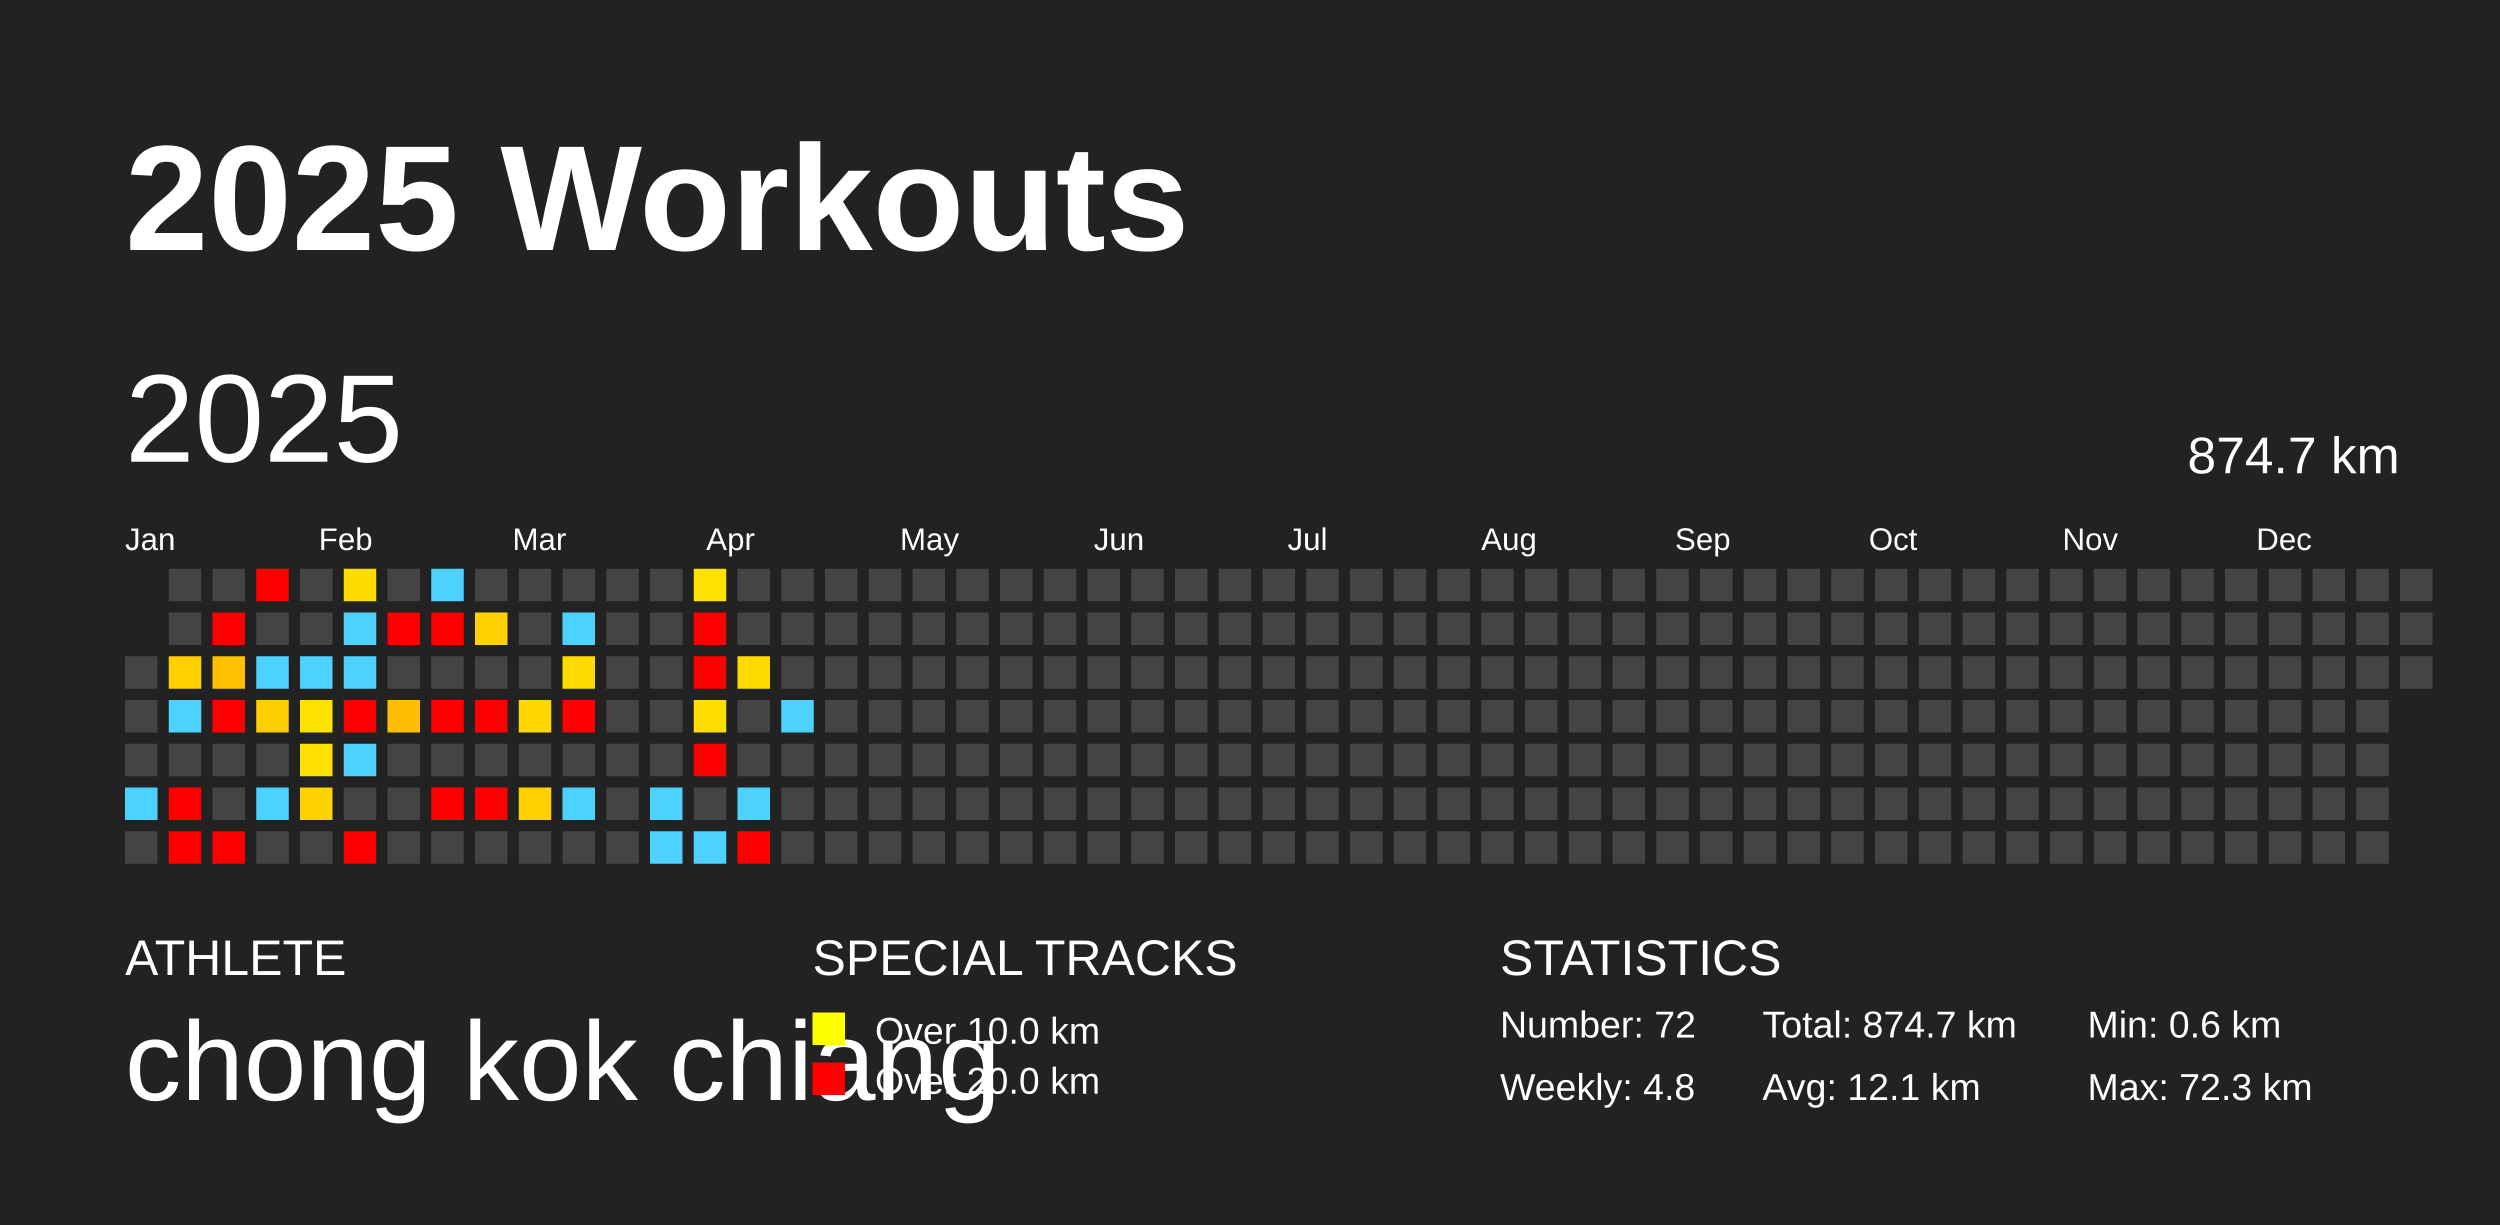
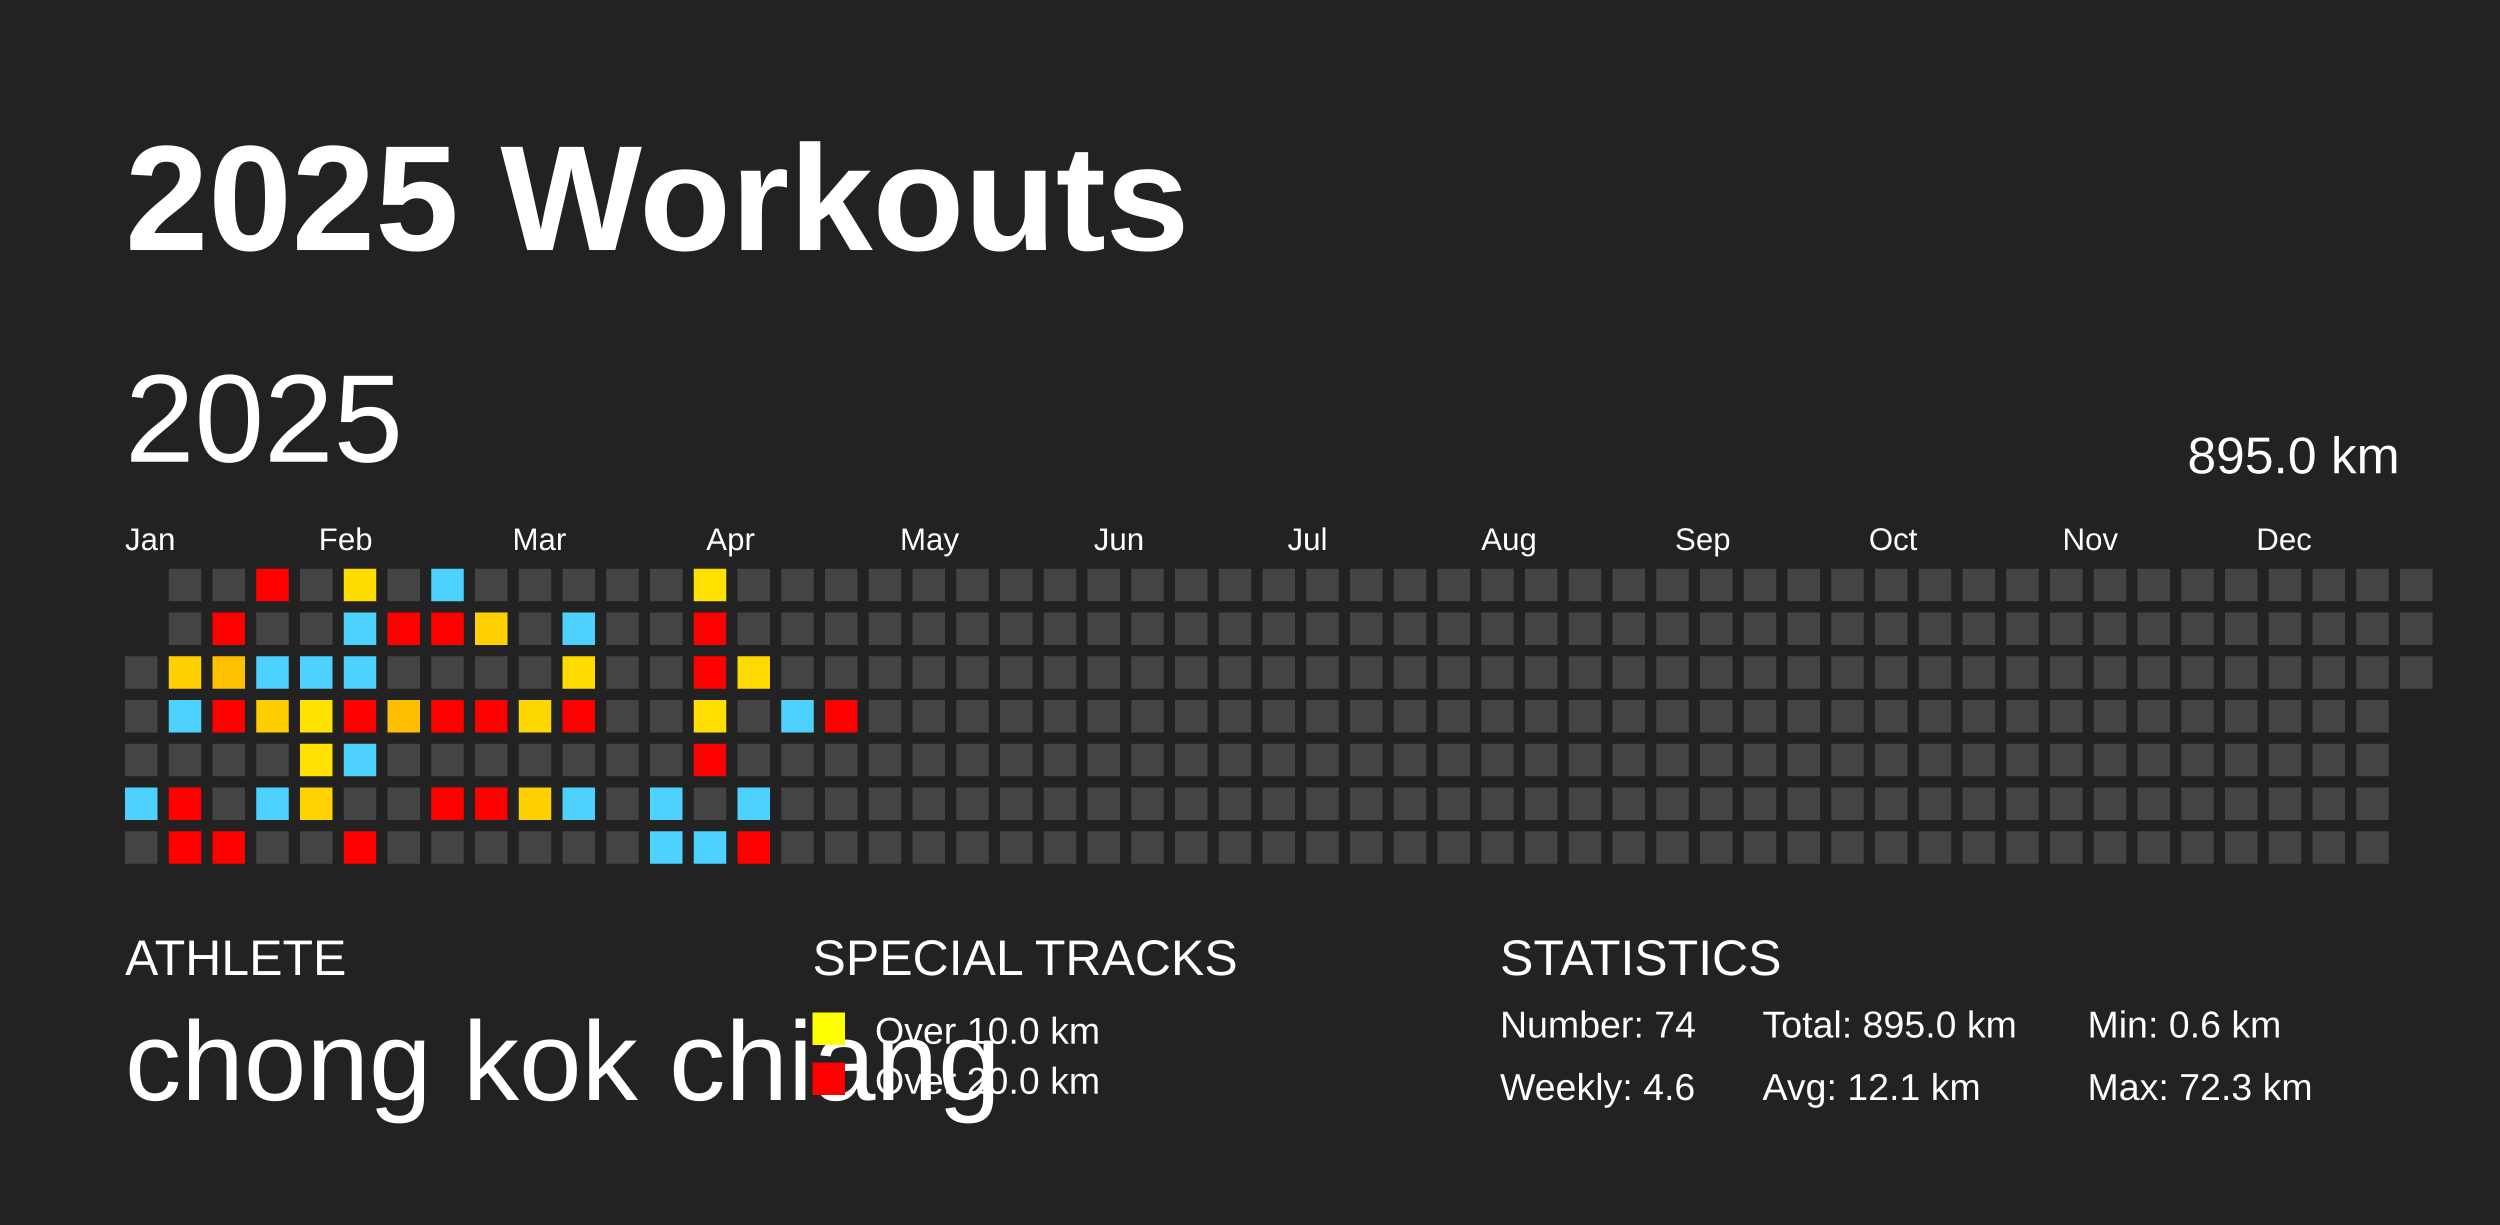
<svg xmlns="http://www.w3.org/2000/svg" baseProfile="full" height="98mm" version="1.1" viewBox="0,0,200,98" width="200mm">
  <defs />
  <rect fill="#222222" height="98" width="200" x="0" y="0" />
  <text fill="#FFFFFF" style="font-size:12px; font-family:Arial; font-weight:bold;" x="10" y="20">2025 Workouts</text>
  <text fill="#FFFFFF" style="font-size:4px; font-family:Arial" x="10" y="78">ATHLETE</text>
  <text fill="#FFFFFF" style="font-size:9px; font-family:Arial" x="10" y="88">chong kok chiang</text>
  <text fill="#FFFFFF" style="font-size:4px; font-family:Arial" x="65" y="78">SPECIAL TRACKS</text>
  <rect fill="yellow" height="2.6" width="2.6" x="65" y="81" />
  <text fill="#FFFFFF" style="font-size:3px; font-family:Arial" x="70" y="83.5">Over 10.0 km</text>
  <rect fill="red" height="2.6" width="2.6" x="65" y="85" />
  <text fill="#FFFFFF" style="font-size:3px; font-family:Arial" x="70" y="87.5">Over 20.0 km</text>
  <text fill="#FFFFFF" style="font-size:4px; font-family:Arial" x="120" y="78">STATISTICS</text>
-   <text fill="#FFFFFF" style="font-size:3px; font-family:Arial" x="120" y="83">Number: 72</text>
-   <text fill="#FFFFFF" style="font-size:3px; font-family:Arial" x="120" y="88">Weekly: 4.8</text>
-   <text fill="#FFFFFF" style="font-size:3px; font-family:Arial" x="141" y="83">Total: 874.7 km</text>
+   <text fill="#FFFFFF" style="font-size:3px; font-family:Arial" x="120" y="83">Number: 74</text>
+   <text fill="#FFFFFF" style="font-size:3px; font-family:Arial" x="120" y="88">Weekly: 4.6</text>
+   <text fill="#FFFFFF" style="font-size:3px; font-family:Arial" x="141" y="83">Total: 895.0 km</text>
  <text fill="#FFFFFF" style="font-size:3px; font-family:Arial" x="141" y="88">Avg: 12.1 km</text>
  <text fill="#FFFFFF" style="font-size:3px; font-family:Arial" x="167" y="83">Min: 0.6 km</text>
  <text fill="#FFFFFF" style="font-size:3px; font-family:Arial" x="167" y="88">Max: 72.3 km</text>
  <text dominant-baseline="hanging" fill="#FFFFFF" style="font-size:10.0px; font-family:Arial;" x="10" y="30">2025</text>
-   <text dominant-baseline="hanging" fill="#FFFFFF" style="font-size:4.125px; font-family:Arial;" x="175" y="35">874.7 km</text>
+   <text dominant-baseline="hanging" fill="#FFFFFF" style="font-size:4.125px; font-family:Arial;" x="175" y="35">895.0 km</text>
  <text fill="#FFFFFF" style="font-size:2.5px; font-family:Arial" x="10.0" y="44">Jan</text>
  <text fill="#FFFFFF" style="font-size:2.5px; font-family:Arial" x="25.5" y="44">Feb</text>
  <text fill="#FFFFFF" style="font-size:2.5px; font-family:Arial" x="41.0" y="44">Mar</text>
  <text fill="#FFFFFF" style="font-size:2.5px; font-family:Arial" x="56.5" y="44">Apr</text>
  <text fill="#FFFFFF" style="font-size:2.5px; font-family:Arial" x="72.0" y="44">May</text>
  <text fill="#FFFFFF" style="font-size:2.5px; font-family:Arial" x="87.5" y="44">Jun</text>
  <text fill="#FFFFFF" style="font-size:2.5px; font-family:Arial" x="103.0" y="44">Jul</text>
  <text fill="#FFFFFF" style="font-size:2.5px; font-family:Arial" x="118.5" y="44">Aug</text>
  <text fill="#FFFFFF" style="font-size:2.5px; font-family:Arial" x="134.0" y="44">Sep</text>
  <text fill="#FFFFFF" style="font-size:2.5px; font-family:Arial" x="149.5" y="44">Oct</text>
  <text fill="#FFFFFF" style="font-size:2.5px; font-family:Arial" x="165.0" y="44">Nov</text>
  <text fill="#FFFFFF" style="font-size:2.5px; font-family:Arial" x="180.5" y="44">Dec</text>
  <rect fill="#444444" height="2.6" width="2.6" x="10.0" y="52.5" />
  <rect fill="#444444" height="2.6" width="2.6" x="10.0" y="56.0" />
  <rect fill="#444444" height="2.6" width="2.6" x="10.0" y="59.5" />
  <rect fill="#4dd2ff" height="2.6" width="2.6" x="10.0" y="63.0" />
  <rect fill="#444444" height="2.6" width="2.6" x="10.0" y="66.5" />
  <rect fill="#444444" height="2.6" width="2.6" x="13.5" y="45.5" />
  <rect fill="#444444" height="2.6" width="2.6" x="13.5" y="49.0" />
  <rect fill="#ffcf00" height="2.6" width="2.6" x="13.5" y="52.5" />
  <rect fill="#4dd2ff" height="2.6" width="2.6" x="13.5" y="56.0" />
  <rect fill="#444444" height="2.6" width="2.6" x="13.5" y="59.5" />
  <rect fill="red" height="2.6" width="2.6" x="13.5" y="63.0" />
  <rect fill="red" height="2.6" width="2.6" x="13.5" y="66.5" />
  <rect fill="#444444" height="2.6" width="2.6" x="17.0" y="45.5" />
  <rect fill="red" height="2.6" width="2.6" x="17.0" y="49.0" />
  <rect fill="#ffc000" height="2.6" width="2.6" x="17.0" y="52.5" />
  <rect fill="red" height="2.6" width="2.6" x="17.0" y="56.0" />
  <rect fill="#444444" height="2.6" width="2.6" x="17.0" y="59.5" />
  <rect fill="#444444" height="2.6" width="2.6" x="17.0" y="63.0" />
  <rect fill="red" height="2.6" width="2.6" x="17.0" y="66.5" />
  <rect fill="red" height="2.6" width="2.6" x="20.5" y="45.5" />
  <rect fill="#444444" height="2.6" width="2.6" x="20.5" y="49.0" />
  <rect fill="#4dd2ff" height="2.6" width="2.6" x="20.5" y="52.5" />
  <rect fill="#ffce00" height="2.6" width="2.6" x="20.5" y="56.0" />
  <rect fill="#444444" height="2.6" width="2.6" x="20.5" y="59.5" />
  <rect fill="#4dd2ff" height="2.6" width="2.6" x="20.5" y="63.0" />
  <rect fill="#444444" height="2.6" width="2.6" x="20.5" y="66.5" />
  <rect fill="#444444" height="2.6" width="2.6" x="24.0" y="45.5" />
  <rect fill="#444444" height="2.6" width="2.6" x="24.0" y="49.0" />
  <rect fill="#4dd2ff" height="2.6" width="2.6" x="24.0" y="52.5" />
  <rect fill="#ffe100" height="2.6" width="2.6" x="24.0" y="56.0" />
  <rect fill="#ffe000" height="2.6" width="2.6" x="24.0" y="59.5" />
  <rect fill="#ffd300" height="2.6" width="2.6" x="24.0" y="63.0" />
  <rect fill="#444444" height="2.6" width="2.6" x="24.0" y="66.5" />
  <rect fill="#ffdc00" height="2.6" width="2.6" x="27.5" y="45.5" />
  <rect fill="#4dd2ff" height="2.6" width="2.6" x="27.5" y="49.0" />
  <rect fill="#4dd2ff" height="2.6" width="2.6" x="27.5" y="52.5" />
  <rect fill="red" height="2.6" width="2.6" x="27.5" y="56.0" />
  <rect fill="#4dd2ff" height="2.6" width="2.6" x="27.5" y="59.5" />
  <rect fill="#444444" height="2.6" width="2.6" x="27.5" y="63.0" />
  <rect fill="red" height="2.6" width="2.6" x="27.5" y="66.5" />
  <rect fill="#444444" height="2.6" width="2.6" x="31.0" y="45.5" />
  <rect fill="red" height="2.6" width="2.6" x="31.0" y="49.0" />
  <rect fill="#444444" height="2.6" width="2.6" x="31.0" y="52.5" />
  <rect fill="#ffbf00" height="2.6" width="2.6" x="31.0" y="56.0" />
  <rect fill="#444444" height="2.6" width="2.6" x="31.0" y="59.5" />
  <rect fill="#444444" height="2.6" width="2.6" x="31.0" y="63.0" />
  <rect fill="#444444" height="2.6" width="2.6" x="31.0" y="66.5" />
  <rect fill="#4dd2ff" height="2.6" width="2.6" x="34.5" y="45.5" />
  <rect fill="red" height="2.6" width="2.6" x="34.5" y="49.0" />
  <rect fill="#444444" height="2.6" width="2.6" x="34.5" y="52.5" />
  <rect fill="red" height="2.6" width="2.6" x="34.5" y="56.0" />
  <rect fill="#444444" height="2.6" width="2.6" x="34.5" y="59.5" />
  <rect fill="red" height="2.6" width="2.6" x="34.5" y="63.0" />
  <rect fill="#444444" height="2.6" width="2.6" x="34.5" y="66.5" />
  <rect fill="#444444" height="2.6" width="2.6" x="38.0" y="45.5" />
  <rect fill="#ffd100" height="2.6" width="2.6" x="38.0" y="49.0" />
  <rect fill="#444444" height="2.6" width="2.6" x="38.0" y="52.5" />
  <rect fill="red" height="2.6" width="2.6" x="38.0" y="56.0" />
  <rect fill="#444444" height="2.6" width="2.6" x="38.0" y="59.5" />
  <rect fill="red" height="2.6" width="2.6" x="38.0" y="63.0" />
  <rect fill="#444444" height="2.6" width="2.6" x="38.0" y="66.5" />
  <rect fill="#444444" height="2.6" width="2.6" x="41.5" y="45.5" />
  <rect fill="#444444" height="2.6" width="2.6" x="41.5" y="49.0" />
  <rect fill="#444444" height="2.6" width="2.6" x="41.5" y="52.5" />
  <rect fill="#ffd700" height="2.6" width="2.6" x="41.5" y="56.0" />
  <rect fill="#444444" height="2.6" width="2.6" x="41.5" y="59.5" />
  <rect fill="#ffd000" height="2.6" width="2.6" x="41.5" y="63.0" />
  <rect fill="#444444" height="2.6" width="2.6" x="41.5" y="66.5" />
  <rect fill="#444444" height="2.6" width="2.6" x="45.0" y="45.5" />
  <rect fill="#4dd2ff" height="2.6" width="2.6" x="45.0" y="49.0" />
  <rect fill="#ffdb00" height="2.6" width="2.6" x="45.0" y="52.5" />
  <rect fill="red" height="2.6" width="2.6" x="45.0" y="56.0" />
  <rect fill="#444444" height="2.6" width="2.6" x="45.0" y="59.5" />
  <rect fill="#4dd2ff" height="2.6" width="2.6" x="45.0" y="63.0" />
  <rect fill="#444444" height="2.6" width="2.6" x="45.0" y="66.5" />
  <rect fill="#444444" height="2.6" width="2.6" x="48.5" y="45.5" />
  <rect fill="#444444" height="2.6" width="2.6" x="48.5" y="49.0" />
  <rect fill="#444444" height="2.6" width="2.6" x="48.5" y="52.5" />
  <rect fill="#444444" height="2.6" width="2.6" x="48.5" y="56.0" />
  <rect fill="#444444" height="2.6" width="2.6" x="48.5" y="59.5" />
  <rect fill="#444444" height="2.6" width="2.6" x="48.5" y="63.0" />
  <rect fill="#444444" height="2.6" width="2.6" x="48.5" y="66.5" />
  <rect fill="#444444" height="2.6" width="2.6" x="52.0" y="45.5" />
  <rect fill="#444444" height="2.6" width="2.6" x="52.0" y="49.0" />
  <rect fill="#444444" height="2.6" width="2.6" x="52.0" y="52.5" />
  <rect fill="#444444" height="2.6" width="2.6" x="52.0" y="56.0" />
  <rect fill="#444444" height="2.6" width="2.6" x="52.0" y="59.5" />
  <rect fill="#4dd2ff" height="2.6" width="2.6" x="52.0" y="63.0" />
  <rect fill="#4dd2ff" height="2.6" width="2.6" x="52.0" y="66.5" />
  <rect fill="#ffe100" height="2.6" width="2.6" x="55.5" y="45.5" />
  <rect fill="red" height="2.6" width="2.6" x="55.5" y="49.0" />
  <rect fill="red" height="2.6" width="2.6" x="55.5" y="52.5" />
  <rect fill="#ffdf00" height="2.6" width="2.6" x="55.5" y="56.0" />
  <rect fill="red" height="2.6" width="2.6" x="55.5" y="59.5" />
  <rect fill="#444444" height="2.6" width="2.6" x="55.5" y="63.0" />
  <rect fill="#4dd2ff" height="2.6" width="2.6" x="55.5" y="66.5" />
  <rect fill="#444444" height="2.6" width="2.6" x="59.0" y="45.5" />
  <rect fill="#444444" height="2.6" width="2.6" x="59.0" y="49.0" />
  <rect fill="#ffda00" height="2.6" width="2.6" x="59.0" y="52.5" />
  <rect fill="#444444" height="2.6" width="2.6" x="59.0" y="56.0" />
  <rect fill="#444444" height="2.6" width="2.6" x="59.0" y="59.5" />
  <rect fill="#4dd2ff" height="2.6" width="2.6" x="59.0" y="63.0" />
  <rect fill="red" height="2.6" width="2.6" x="59.0" y="66.5" />
  <rect fill="#444444" height="2.6" width="2.6" x="62.5" y="45.5" />
  <rect fill="#444444" height="2.6" width="2.6" x="62.5" y="49.0" />
  <rect fill="#444444" height="2.6" width="2.6" x="62.5" y="52.5" />
  <rect fill="#4dd2ff" height="2.6" width="2.6" x="62.5" y="56.0" />
  <rect fill="#444444" height="2.6" width="2.6" x="62.5" y="59.5" />
  <rect fill="#444444" height="2.6" width="2.6" x="62.5" y="63.0" />
  <rect fill="#444444" height="2.6" width="2.6" x="62.5" y="66.5" />
  <rect fill="#444444" height="2.6" width="2.6" x="66.0" y="45.5" />
  <rect fill="#444444" height="2.6" width="2.6" x="66.0" y="49.0" />
  <rect fill="#444444" height="2.6" width="2.6" x="66.0" y="52.5" />
-   <rect fill="#444444" height="2.6" width="2.6" x="66.0" y="56.0" />
+   <rect fill="red" height="2.6" width="2.6" x="66.0" y="56.0" />
  <rect fill="#444444" height="2.6" width="2.6" x="66.0" y="59.5" />
  <rect fill="#444444" height="2.6" width="2.6" x="66.0" y="63.0" />
  <rect fill="#444444" height="2.6" width="2.6" x="66.0" y="66.5" />
  <rect fill="#444444" height="2.6" width="2.6" x="69.5" y="45.5" />
  <rect fill="#444444" height="2.6" width="2.6" x="69.5" y="49.0" />
  <rect fill="#444444" height="2.6" width="2.6" x="69.5" y="52.5" />
  <rect fill="#444444" height="2.6" width="2.6" x="69.5" y="56.0" />
  <rect fill="#444444" height="2.6" width="2.6" x="69.5" y="59.5" />
  <rect fill="#444444" height="2.6" width="2.6" x="69.5" y="63.0" />
  <rect fill="#444444" height="2.6" width="2.6" x="69.5" y="66.5" />
  <rect fill="#444444" height="2.6" width="2.6" x="73.0" y="45.5" />
  <rect fill="#444444" height="2.6" width="2.6" x="73.0" y="49.0" />
  <rect fill="#444444" height="2.6" width="2.6" x="73.0" y="52.5" />
  <rect fill="#444444" height="2.6" width="2.6" x="73.0" y="56.0" />
  <rect fill="#444444" height="2.6" width="2.6" x="73.0" y="59.5" />
  <rect fill="#444444" height="2.6" width="2.6" x="73.0" y="63.0" />
  <rect fill="#444444" height="2.6" width="2.6" x="73.0" y="66.5" />
  <rect fill="#444444" height="2.6" width="2.6" x="76.5" y="45.5" />
  <rect fill="#444444" height="2.6" width="2.6" x="76.5" y="49.0" />
  <rect fill="#444444" height="2.6" width="2.6" x="76.5" y="52.5" />
  <rect fill="#444444" height="2.6" width="2.6" x="76.5" y="56.0" />
  <rect fill="#444444" height="2.6" width="2.6" x="76.5" y="59.5" />
  <rect fill="#444444" height="2.6" width="2.6" x="76.5" y="63.0" />
  <rect fill="#444444" height="2.6" width="2.6" x="76.5" y="66.5" />
  <rect fill="#444444" height="2.6" width="2.6" x="80.0" y="45.5" />
  <rect fill="#444444" height="2.6" width="2.6" x="80.0" y="49.0" />
  <rect fill="#444444" height="2.6" width="2.6" x="80.0" y="52.5" />
  <rect fill="#444444" height="2.6" width="2.6" x="80.0" y="56.0" />
  <rect fill="#444444" height="2.6" width="2.6" x="80.0" y="59.5" />
  <rect fill="#444444" height="2.6" width="2.6" x="80.0" y="63.0" />
  <rect fill="#444444" height="2.6" width="2.6" x="80.0" y="66.5" />
  <rect fill="#444444" height="2.6" width="2.6" x="83.5" y="45.5" />
  <rect fill="#444444" height="2.6" width="2.6" x="83.5" y="49.0" />
  <rect fill="#444444" height="2.6" width="2.6" x="83.5" y="52.5" />
  <rect fill="#444444" height="2.6" width="2.6" x="83.5" y="56.0" />
  <rect fill="#444444" height="2.6" width="2.6" x="83.5" y="59.5" />
  <rect fill="#444444" height="2.6" width="2.6" x="83.5" y="63.0" />
  <rect fill="#444444" height="2.6" width="2.6" x="83.5" y="66.5" />
  <rect fill="#444444" height="2.6" width="2.6" x="87.0" y="45.5" />
  <rect fill="#444444" height="2.6" width="2.6" x="87.0" y="49.0" />
  <rect fill="#444444" height="2.6" width="2.6" x="87.0" y="52.5" />
  <rect fill="#444444" height="2.6" width="2.6" x="87.0" y="56.0" />
  <rect fill="#444444" height="2.6" width="2.6" x="87.0" y="59.5" />
  <rect fill="#444444" height="2.6" width="2.6" x="87.0" y="63.0" />
  <rect fill="#444444" height="2.6" width="2.6" x="87.0" y="66.5" />
  <rect fill="#444444" height="2.6" width="2.6" x="90.5" y="45.5" />
  <rect fill="#444444" height="2.6" width="2.6" x="90.5" y="49.0" />
  <rect fill="#444444" height="2.6" width="2.6" x="90.5" y="52.5" />
  <rect fill="#444444" height="2.6" width="2.6" x="90.5" y="56.0" />
  <rect fill="#444444" height="2.6" width="2.6" x="90.5" y="59.5" />
  <rect fill="#444444" height="2.6" width="2.6" x="90.5" y="63.0" />
  <rect fill="#444444" height="2.6" width="2.6" x="90.5" y="66.5" />
  <rect fill="#444444" height="2.6" width="2.6" x="94.0" y="45.5" />
  <rect fill="#444444" height="2.6" width="2.6" x="94.0" y="49.0" />
  <rect fill="#444444" height="2.6" width="2.6" x="94.0" y="52.5" />
  <rect fill="#444444" height="2.6" width="2.6" x="94.0" y="56.0" />
  <rect fill="#444444" height="2.6" width="2.6" x="94.0" y="59.5" />
  <rect fill="#444444" height="2.6" width="2.6" x="94.0" y="63.0" />
  <rect fill="#444444" height="2.6" width="2.6" x="94.0" y="66.5" />
  <rect fill="#444444" height="2.6" width="2.6" x="97.5" y="45.5" />
  <rect fill="#444444" height="2.6" width="2.6" x="97.5" y="49.0" />
  <rect fill="#444444" height="2.6" width="2.6" x="97.5" y="52.5" />
  <rect fill="#444444" height="2.6" width="2.6" x="97.5" y="56.0" />
  <rect fill="#444444" height="2.6" width="2.6" x="97.5" y="59.5" />
  <rect fill="#444444" height="2.6" width="2.6" x="97.5" y="63.0" />
  <rect fill="#444444" height="2.6" width="2.6" x="97.5" y="66.5" />
  <rect fill="#444444" height="2.6" width="2.6" x="101.0" y="45.5" />
  <rect fill="#444444" height="2.6" width="2.6" x="101.0" y="49.0" />
  <rect fill="#444444" height="2.6" width="2.6" x="101.0" y="52.5" />
  <rect fill="#444444" height="2.6" width="2.6" x="101.0" y="56.0" />
  <rect fill="#444444" height="2.6" width="2.6" x="101.0" y="59.5" />
  <rect fill="#444444" height="2.6" width="2.6" x="101.0" y="63.0" />
  <rect fill="#444444" height="2.6" width="2.6" x="101.0" y="66.5" />
  <rect fill="#444444" height="2.6" width="2.6" x="104.5" y="45.5" />
  <rect fill="#444444" height="2.6" width="2.6" x="104.5" y="49.0" />
  <rect fill="#444444" height="2.6" width="2.6" x="104.5" y="52.5" />
  <rect fill="#444444" height="2.6" width="2.6" x="104.5" y="56.0" />
  <rect fill="#444444" height="2.6" width="2.6" x="104.5" y="59.5" />
  <rect fill="#444444" height="2.6" width="2.6" x="104.5" y="63.0" />
  <rect fill="#444444" height="2.6" width="2.6" x="104.5" y="66.5" />
  <rect fill="#444444" height="2.6" width="2.6" x="108.0" y="45.5" />
  <rect fill="#444444" height="2.6" width="2.6" x="108.0" y="49.0" />
  <rect fill="#444444" height="2.6" width="2.6" x="108.0" y="52.5" />
  <rect fill="#444444" height="2.6" width="2.6" x="108.0" y="56.0" />
  <rect fill="#444444" height="2.6" width="2.6" x="108.0" y="59.5" />
  <rect fill="#444444" height="2.6" width="2.6" x="108.0" y="63.0" />
  <rect fill="#444444" height="2.6" width="2.6" x="108.0" y="66.5" />
  <rect fill="#444444" height="2.6" width="2.6" x="111.5" y="45.5" />
  <rect fill="#444444" height="2.6" width="2.6" x="111.5" y="49.0" />
  <rect fill="#444444" height="2.6" width="2.6" x="111.5" y="52.5" />
  <rect fill="#444444" height="2.6" width="2.6" x="111.5" y="56.0" />
  <rect fill="#444444" height="2.6" width="2.6" x="111.5" y="59.5" />
  <rect fill="#444444" height="2.6" width="2.6" x="111.5" y="63.0" />
  <rect fill="#444444" height="2.6" width="2.6" x="111.5" y="66.5" />
  <rect fill="#444444" height="2.6" width="2.6" x="115.0" y="45.5" />
  <rect fill="#444444" height="2.6" width="2.6" x="115.0" y="49.0" />
  <rect fill="#444444" height="2.6" width="2.6" x="115.0" y="52.5" />
  <rect fill="#444444" height="2.6" width="2.6" x="115.0" y="56.0" />
  <rect fill="#444444" height="2.6" width="2.6" x="115.0" y="59.5" />
  <rect fill="#444444" height="2.6" width="2.6" x="115.0" y="63.0" />
  <rect fill="#444444" height="2.6" width="2.6" x="115.0" y="66.5" />
  <rect fill="#444444" height="2.6" width="2.6" x="118.5" y="45.5" />
  <rect fill="#444444" height="2.6" width="2.6" x="118.5" y="49.0" />
  <rect fill="#444444" height="2.6" width="2.6" x="118.5" y="52.5" />
  <rect fill="#444444" height="2.6" width="2.6" x="118.5" y="56.0" />
  <rect fill="#444444" height="2.6" width="2.6" x="118.5" y="59.5" />
  <rect fill="#444444" height="2.6" width="2.6" x="118.5" y="63.0" />
  <rect fill="#444444" height="2.6" width="2.6" x="118.5" y="66.5" />
  <rect fill="#444444" height="2.6" width="2.6" x="122.0" y="45.5" />
  <rect fill="#444444" height="2.6" width="2.6" x="122.0" y="49.0" />
  <rect fill="#444444" height="2.6" width="2.6" x="122.0" y="52.5" />
  <rect fill="#444444" height="2.6" width="2.6" x="122.0" y="56.0" />
  <rect fill="#444444" height="2.6" width="2.6" x="122.0" y="59.5" />
  <rect fill="#444444" height="2.6" width="2.6" x="122.0" y="63.0" />
  <rect fill="#444444" height="2.6" width="2.6" x="122.0" y="66.5" />
  <rect fill="#444444" height="2.6" width="2.6" x="125.5" y="45.5" />
  <rect fill="#444444" height="2.6" width="2.6" x="125.5" y="49.0" />
  <rect fill="#444444" height="2.6" width="2.6" x="125.5" y="52.5" />
  <rect fill="#444444" height="2.6" width="2.6" x="125.5" y="56.0" />
  <rect fill="#444444" height="2.6" width="2.6" x="125.5" y="59.5" />
  <rect fill="#444444" height="2.6" width="2.6" x="125.5" y="63.0" />
  <rect fill="#444444" height="2.6" width="2.6" x="125.5" y="66.5" />
  <rect fill="#444444" height="2.6" width="2.6" x="129.0" y="45.5" />
  <rect fill="#444444" height="2.6" width="2.6" x="129.0" y="49.0" />
  <rect fill="#444444" height="2.6" width="2.6" x="129.0" y="52.5" />
  <rect fill="#444444" height="2.6" width="2.6" x="129.0" y="56.0" />
  <rect fill="#444444" height="2.6" width="2.6" x="129.0" y="59.5" />
  <rect fill="#444444" height="2.6" width="2.6" x="129.0" y="63.0" />
  <rect fill="#444444" height="2.6" width="2.6" x="129.0" y="66.5" />
  <rect fill="#444444" height="2.6" width="2.6" x="132.5" y="45.5" />
  <rect fill="#444444" height="2.6" width="2.6" x="132.5" y="49.0" />
  <rect fill="#444444" height="2.6" width="2.6" x="132.5" y="52.5" />
  <rect fill="#444444" height="2.6" width="2.6" x="132.5" y="56.0" />
  <rect fill="#444444" height="2.6" width="2.6" x="132.5" y="59.5" />
  <rect fill="#444444" height="2.6" width="2.6" x="132.5" y="63.0" />
  <rect fill="#444444" height="2.6" width="2.6" x="132.5" y="66.5" />
  <rect fill="#444444" height="2.6" width="2.6" x="136.0" y="45.5" />
  <rect fill="#444444" height="2.6" width="2.6" x="136.0" y="49.0" />
  <rect fill="#444444" height="2.6" width="2.6" x="136.0" y="52.5" />
  <rect fill="#444444" height="2.6" width="2.6" x="136.0" y="56.0" />
  <rect fill="#444444" height="2.6" width="2.6" x="136.0" y="59.5" />
  <rect fill="#444444" height="2.6" width="2.6" x="136.0" y="63.0" />
  <rect fill="#444444" height="2.6" width="2.6" x="136.0" y="66.5" />
  <rect fill="#444444" height="2.6" width="2.6" x="139.5" y="45.5" />
  <rect fill="#444444" height="2.6" width="2.6" x="139.5" y="49.0" />
  <rect fill="#444444" height="2.6" width="2.6" x="139.5" y="52.5" />
  <rect fill="#444444" height="2.6" width="2.6" x="139.5" y="56.0" />
  <rect fill="#444444" height="2.6" width="2.6" x="139.5" y="59.5" />
  <rect fill="#444444" height="2.6" width="2.6" x="139.5" y="63.0" />
  <rect fill="#444444" height="2.6" width="2.6" x="139.5" y="66.5" />
  <rect fill="#444444" height="2.6" width="2.6" x="143.0" y="45.5" />
  <rect fill="#444444" height="2.6" width="2.6" x="143.0" y="49.0" />
  <rect fill="#444444" height="2.6" width="2.6" x="143.0" y="52.5" />
  <rect fill="#444444" height="2.6" width="2.6" x="143.0" y="56.0" />
  <rect fill="#444444" height="2.6" width="2.6" x="143.0" y="59.5" />
  <rect fill="#444444" height="2.6" width="2.6" x="143.0" y="63.0" />
  <rect fill="#444444" height="2.6" width="2.6" x="143.0" y="66.5" />
  <rect fill="#444444" height="2.6" width="2.6" x="146.5" y="45.5" />
  <rect fill="#444444" height="2.6" width="2.6" x="146.5" y="49.0" />
  <rect fill="#444444" height="2.6" width="2.6" x="146.5" y="52.5" />
  <rect fill="#444444" height="2.6" width="2.6" x="146.5" y="56.0" />
  <rect fill="#444444" height="2.6" width="2.6" x="146.5" y="59.5" />
  <rect fill="#444444" height="2.6" width="2.6" x="146.5" y="63.0" />
  <rect fill="#444444" height="2.6" width="2.6" x="146.5" y="66.5" />
  <rect fill="#444444" height="2.6" width="2.6" x="150.0" y="45.5" />
  <rect fill="#444444" height="2.6" width="2.6" x="150.0" y="49.0" />
  <rect fill="#444444" height="2.6" width="2.6" x="150.0" y="52.5" />
  <rect fill="#444444" height="2.6" width="2.6" x="150.0" y="56.0" />
  <rect fill="#444444" height="2.6" width="2.6" x="150.0" y="59.5" />
  <rect fill="#444444" height="2.6" width="2.6" x="150.0" y="63.0" />
  <rect fill="#444444" height="2.6" width="2.6" x="150.0" y="66.5" />
  <rect fill="#444444" height="2.6" width="2.6" x="153.5" y="45.5" />
  <rect fill="#444444" height="2.6" width="2.6" x="153.5" y="49.0" />
  <rect fill="#444444" height="2.6" width="2.6" x="153.5" y="52.5" />
  <rect fill="#444444" height="2.6" width="2.6" x="153.5" y="56.0" />
  <rect fill="#444444" height="2.6" width="2.6" x="153.5" y="59.5" />
  <rect fill="#444444" height="2.6" width="2.6" x="153.5" y="63.0" />
  <rect fill="#444444" height="2.6" width="2.6" x="153.5" y="66.5" />
  <rect fill="#444444" height="2.6" width="2.6" x="157.0" y="45.5" />
  <rect fill="#444444" height="2.6" width="2.6" x="157.0" y="49.0" />
  <rect fill="#444444" height="2.6" width="2.6" x="157.0" y="52.5" />
  <rect fill="#444444" height="2.6" width="2.6" x="157.0" y="56.0" />
  <rect fill="#444444" height="2.6" width="2.6" x="157.0" y="59.5" />
  <rect fill="#444444" height="2.6" width="2.6" x="157.0" y="63.0" />
  <rect fill="#444444" height="2.6" width="2.6" x="157.0" y="66.5" />
  <rect fill="#444444" height="2.6" width="2.6" x="160.5" y="45.5" />
  <rect fill="#444444" height="2.6" width="2.6" x="160.5" y="49.0" />
  <rect fill="#444444" height="2.6" width="2.6" x="160.5" y="52.5" />
  <rect fill="#444444" height="2.6" width="2.6" x="160.5" y="56.0" />
  <rect fill="#444444" height="2.6" width="2.6" x="160.5" y="59.5" />
  <rect fill="#444444" height="2.6" width="2.6" x="160.5" y="63.0" />
  <rect fill="#444444" height="2.6" width="2.6" x="160.5" y="66.5" />
  <rect fill="#444444" height="2.6" width="2.6" x="164.0" y="45.5" />
  <rect fill="#444444" height="2.6" width="2.6" x="164.0" y="49.0" />
  <rect fill="#444444" height="2.6" width="2.6" x="164.0" y="52.5" />
  <rect fill="#444444" height="2.6" width="2.6" x="164.0" y="56.0" />
  <rect fill="#444444" height="2.6" width="2.6" x="164.0" y="59.5" />
  <rect fill="#444444" height="2.6" width="2.6" x="164.0" y="63.0" />
  <rect fill="#444444" height="2.6" width="2.6" x="164.0" y="66.5" />
  <rect fill="#444444" height="2.6" width="2.6" x="167.5" y="45.5" />
  <rect fill="#444444" height="2.6" width="2.6" x="167.5" y="49.0" />
  <rect fill="#444444" height="2.6" width="2.6" x="167.5" y="52.5" />
  <rect fill="#444444" height="2.6" width="2.6" x="167.5" y="56.0" />
  <rect fill="#444444" height="2.6" width="2.6" x="167.5" y="59.5" />
  <rect fill="#444444" height="2.6" width="2.6" x="167.5" y="63.0" />
  <rect fill="#444444" height="2.6" width="2.6" x="167.5" y="66.5" />
  <rect fill="#444444" height="2.6" width="2.6" x="171.0" y="45.5" />
  <rect fill="#444444" height="2.6" width="2.6" x="171.0" y="49.0" />
  <rect fill="#444444" height="2.6" width="2.6" x="171.0" y="52.5" />
  <rect fill="#444444" height="2.6" width="2.6" x="171.0" y="56.0" />
  <rect fill="#444444" height="2.6" width="2.6" x="171.0" y="59.5" />
  <rect fill="#444444" height="2.6" width="2.6" x="171.0" y="63.0" />
  <rect fill="#444444" height="2.6" width="2.6" x="171.0" y="66.5" />
  <rect fill="#444444" height="2.6" width="2.6" x="174.5" y="45.5" />
  <rect fill="#444444" height="2.6" width="2.6" x="174.5" y="49.0" />
  <rect fill="#444444" height="2.6" width="2.6" x="174.5" y="52.5" />
  <rect fill="#444444" height="2.6" width="2.6" x="174.5" y="56.0" />
  <rect fill="#444444" height="2.6" width="2.6" x="174.5" y="59.5" />
  <rect fill="#444444" height="2.6" width="2.6" x="174.5" y="63.0" />
  <rect fill="#444444" height="2.6" width="2.6" x="174.5" y="66.5" />
  <rect fill="#444444" height="2.6" width="2.6" x="178.0" y="45.5" />
  <rect fill="#444444" height="2.6" width="2.6" x="178.0" y="49.0" />
  <rect fill="#444444" height="2.6" width="2.6" x="178.0" y="52.5" />
  <rect fill="#444444" height="2.6" width="2.6" x="178.0" y="56.0" />
  <rect fill="#444444" height="2.6" width="2.6" x="178.0" y="59.5" />
  <rect fill="#444444" height="2.6" width="2.6" x="178.0" y="63.0" />
  <rect fill="#444444" height="2.6" width="2.6" x="178.0" y="66.5" />
  <rect fill="#444444" height="2.6" width="2.6" x="181.5" y="45.5" />
  <rect fill="#444444" height="2.6" width="2.6" x="181.5" y="49.0" />
  <rect fill="#444444" height="2.6" width="2.6" x="181.5" y="52.5" />
  <rect fill="#444444" height="2.6" width="2.6" x="181.5" y="56.0" />
  <rect fill="#444444" height="2.6" width="2.6" x="181.5" y="59.5" />
  <rect fill="#444444" height="2.6" width="2.6" x="181.5" y="63.0" />
  <rect fill="#444444" height="2.6" width="2.6" x="181.5" y="66.5" />
  <rect fill="#444444" height="2.6" width="2.6" x="185.0" y="45.5" />
  <rect fill="#444444" height="2.6" width="2.6" x="185.0" y="49.0" />
  <rect fill="#444444" height="2.6" width="2.6" x="185.0" y="52.5" />
  <rect fill="#444444" height="2.6" width="2.6" x="185.0" y="56.0" />
  <rect fill="#444444" height="2.6" width="2.6" x="185.0" y="59.5" />
  <rect fill="#444444" height="2.6" width="2.6" x="185.0" y="63.0" />
  <rect fill="#444444" height="2.6" width="2.6" x="185.0" y="66.5" />
  <rect fill="#444444" height="2.6" width="2.6" x="188.5" y="45.5" />
  <rect fill="#444444" height="2.6" width="2.6" x="188.5" y="49.0" />
  <rect fill="#444444" height="2.6" width="2.6" x="188.5" y="52.5" />
  <rect fill="#444444" height="2.6" width="2.6" x="188.5" y="56.0" />
  <rect fill="#444444" height="2.6" width="2.6" x="188.5" y="59.5" />
  <rect fill="#444444" height="2.6" width="2.6" x="188.5" y="63.0" />
  <rect fill="#444444" height="2.6" width="2.6" x="188.5" y="66.5" />
  <rect fill="#444444" height="2.6" width="2.6" x="192.0" y="45.5" />
  <rect fill="#444444" height="2.6" width="2.6" x="192.0" y="49.0" />
  <rect fill="#444444" height="2.6" width="2.6" x="192.0" y="52.5" />
</svg>
